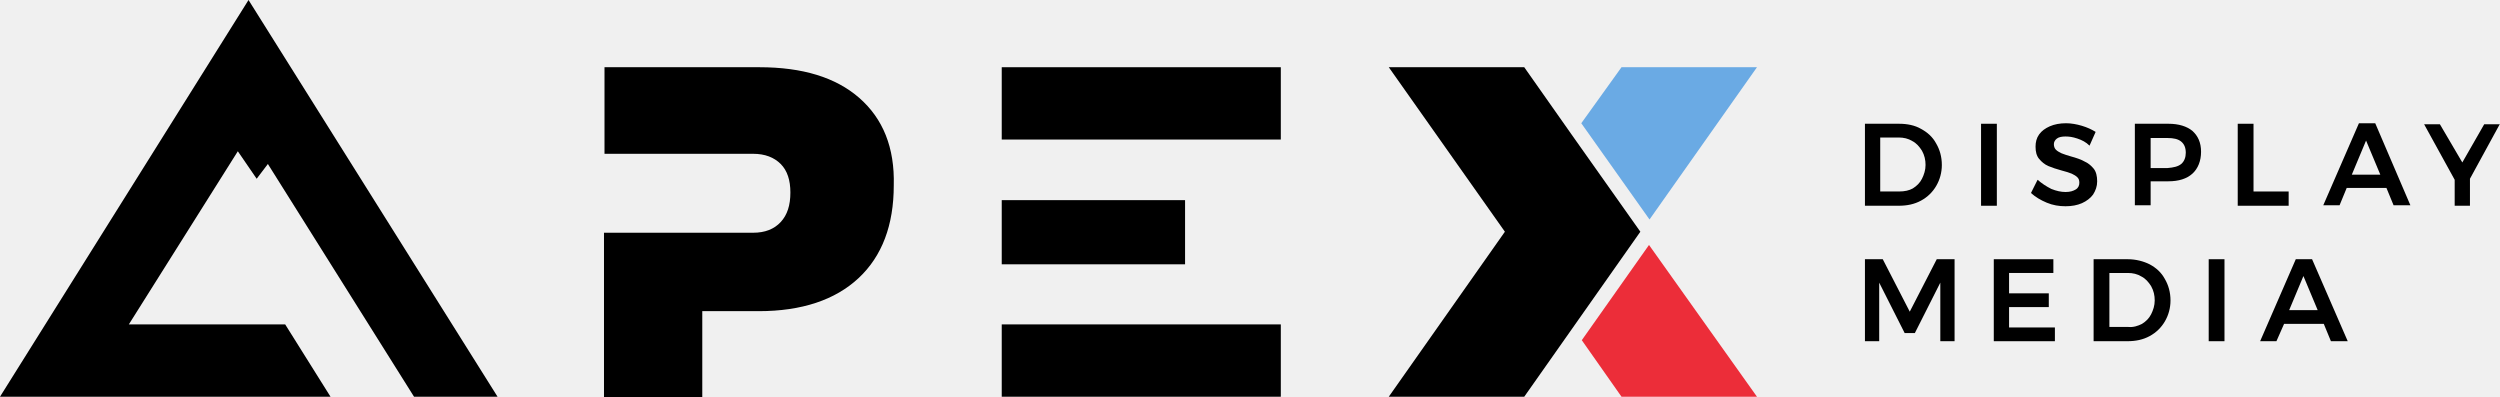
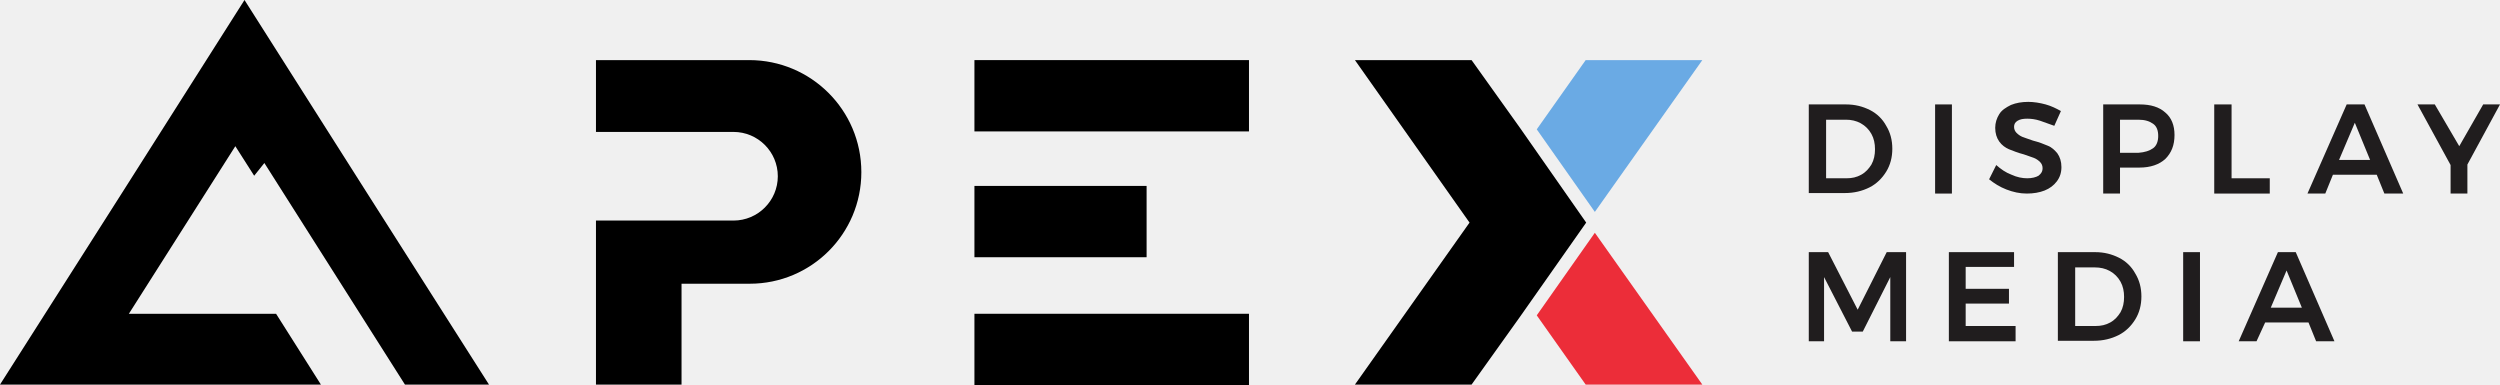
- <svg xmlns="http://www.w3.org/2000/svg" version="1.1" id="LOGOS" x="0px" y="0px" viewBox="0 0 490.9 77.9" style="enable-background:new 0 0 490.9 77.9;" xml:space="preserve">
+ <svg xmlns="http://www.w3.org/2000/svg" version="1.1" id="LOGOS" x="0px" y="0px" viewBox="0 0 490.8 75.5" style="enable-background:new 0 0 490.8 75.5;" xml:space="preserve">
  <style type="text/css">
	.st0{fill:#FFFFFF;}
	.st1{fill:#6AAAE4;}
	.st2{fill:#EC2D39;}
	.st3{fill:none;stroke:#000000;stroke-width:3;stroke-miterlimit:10;}
+ 	.st4{fill:#201D1E;}
</style>
-   <g>
-     <g>
-       <path d="M168.7,19.2c-4.6-4-11.1-6-19.6-6h-30.4v17l21.4,0h7.8c2.3,0,4.1,0.7,5.4,2c1.3,1.3,1.9,3.2,1.9,5.6    c0,2.5-0.6,4.4-1.9,5.8c-1.3,1.4-3.1,2.1-5.4,2.1l-3.3,0h-26v32.4h19.3V61.1h11.1c8.4,0,15-2.2,19.6-6.5    c4.6-4.3,6.9-10.4,6.9-18.2C175.7,29,173.4,23.3,168.7,19.2z" />
-       <g>
-         <g>
-           <rect x="196.7" y="63.7" width="54.8" height="14.2" />
-         </g>
-         <g>
-           <rect x="196.7" y="13.2" width="54.8" height="14.2" />
-         </g>
-         <g>
-           <rect x="196.7" y="39.3" width="36" height="12.6" />
-         </g>
-       </g>
-       <polygon points="50.4,35.1 52.6,32.2 81.3,77.9 97.7,77.9 48.8,0 0,77.9 64.9,77.9 56,63.7 25.3,63.7 46.7,29.7   " />
-       <g>
-         <polygon class="st2" points="310.6,66.8 318.4,77.9 345,77.9 323.8,48.1    " />
-       </g>
-       <polygon points="322.1,45.5 308.8,26.7 308.8,26.7 299.3,13.2 272.7,13.2 295.5,45.5 272.7,77.9 299.3,77.9 308.8,64.4     308.8,64.4   " />
-       <polygon class="st1" points="323.9,43.1 345,13.2 318.4,13.2 310.5,24.2   " />
-     </g>
-     <g>
-       <g>
-         <path d="M377.2,25.3c1.3,0.7,2.3,1.6,3,2.9c0.7,1.2,1.1,2.6,1.1,4.2c0,1.5-0.4,2.9-1.1,4.1c-0.7,1.2-1.7,2.2-3,2.9     c-1.3,0.7-2.7,1-4.4,1h-6.6V24.3h6.7C374.5,24.3,376,24.6,377.2,25.3z M375.6,37c0.8-0.5,1.4-1.1,1.8-1.9     c0.4-0.8,0.7-1.7,0.7-2.7c0-1-0.2-1.9-0.7-2.8c-0.5-0.8-1.1-1.5-1.9-1.9c-0.8-0.5-1.7-0.7-2.7-0.7h-3.6v10.6h3.7     C374,37.6,374.9,37.4,375.6,37z" />
-         <path d="M389,24.3h3.1v16.1H389V24.3z" />
-         <path d="M407.9,27.2c-0.9-0.3-1.6-0.4-2.3-0.4c-0.7,0-1.3,0.1-1.7,0.4c-0.4,0.3-0.6,0.7-0.6,1.1c0,0.4,0.1,0.8,0.4,1.1     c0.3,0.3,0.7,0.5,1.1,0.7c0.5,0.2,1.1,0.4,1.8,0.6c1.1,0.3,2,0.6,2.7,1c0.7,0.3,1.3,0.8,1.8,1.4c0.5,0.6,0.7,1.5,0.7,2.5     c0,1-0.3,1.8-0.8,2.6c-0.5,0.7-1.3,1.3-2.2,1.7c-0.9,0.4-2,0.6-3.2,0.6c-1.3,0-2.5-0.2-3.7-0.7c-1.2-0.5-2.2-1.1-3.1-1.9l1.3-2.6     c0.8,0.7,1.7,1.3,2.7,1.8c1,0.4,1.9,0.6,2.8,0.6c0.9,0,1.5-0.2,2-0.5c0.5-0.3,0.7-0.8,0.7-1.3c0-0.5-0.1-0.8-0.4-1.1     c-0.3-0.3-0.7-0.5-1.1-0.7c-0.5-0.2-1.1-0.4-1.9-0.6c-1.1-0.3-2-0.6-2.7-0.9c-0.7-0.3-1.3-0.8-1.8-1.4c-0.5-0.6-0.7-1.4-0.7-2.4     c0-0.9,0.2-1.7,0.7-2.4c0.5-0.7,1.2-1.2,2.1-1.6c0.9-0.4,2-0.6,3.2-0.6c1,0,2.1,0.2,3.1,0.5c1,0.3,1.9,0.7,2.7,1.2l-1.2,2.7     C409.6,27.9,408.8,27.5,407.9,27.2z" />
-         <path d="M430.5,25.7c1.1,1,1.7,2.3,1.7,4.1c0,1.8-0.6,3.3-1.7,4.3c-1.1,1-2.7,1.5-4.7,1.5h-3.5v4.7h-3.1V24.3h6.6     C427.8,24.3,429.4,24.8,430.5,25.7z M428.3,32.2c0.6-0.5,0.9-1.3,0.9-2.2c0-1-0.3-1.7-0.9-2.2c-0.6-0.5-1.5-0.7-2.7-0.7h-3.3v5.9     h3.3C426.8,32.9,427.7,32.7,428.3,32.2z" />
-         <path d="M439.4,24.3h3.1v13.3h6.9v2.8h-10V24.3z" />
-         <path d="M470,40.3l-1.4-3.4h-7.8l-1.4,3.4h-3.2l7-16.1h3.2l6.9,16.1H470z M461.8,34.3h5.6l-2.8-6.7L461.8,34.3z" />
-         <path d="M490.9,24.3L485,35.1v5.3H482v-5.1l-6-10.9h3.1l4.4,7.5l4.3-7.5H490.9z" />
-       </g>
-       <g>
-         <path d="M366.2,50.9h3.5l5.3,10.3l5.3-10.3h3.5V67H381V55.5l-5,9.9h-2l-5-9.9V67h-2.8V50.9z" />
-         <path d="M391.4,50.9h11.8v2.7h-8.7v4h7.8v2.7h-7.8v4h9V67h-12V50.9z" />
-         <path d="M422.1,51.9c1.3,0.7,2.3,1.6,3,2.9c0.7,1.2,1.1,2.6,1.1,4.2c0,1.5-0.4,2.9-1.1,4.1c-0.7,1.2-1.7,2.2-3,2.9     c-1.3,0.7-2.7,1-4.4,1h-6.6V50.9h6.7C419.4,50.9,420.9,51.3,422.1,51.9z M420.6,63.6c0.8-0.5,1.4-1.1,1.8-1.9     c0.4-0.8,0.7-1.7,0.7-2.7c0-1-0.2-1.9-0.7-2.8c-0.5-0.8-1.1-1.5-1.9-1.9c-0.8-0.5-1.7-0.7-2.7-0.7h-3.6v10.6h3.7     C418.9,64.3,419.8,64,420.6,63.6z" />
-         <path d="M433.7,50.9h3.1V67h-3.1V50.9z" />
-         <path d="M457.7,67l-1.4-3.4h-7.8L447,67h-3.2l7-16.1h3.2L461,67H457.7z M449.5,60.9h5.6l-2.8-6.7L449.5,60.9z" />
-       </g>
-     </g>
-   </g>
+   <path class="st4" d="M367.1,21.6c1.4,0.7,2.5,1.8,3.2,3.1c0.8,1.3,1.2,2.8,1.2,4.5c0,1.7-0.4,3.2-1.2,4.5c-0.8,1.3-1.9,2.4-3.3,3.1  c-1.4,0.7-3,1.1-4.8,1.1h-7.1V20.5h7.3C364.2,20.5,365.7,20.9,367.1,21.6z M365.4,34.3c0.9-0.5,1.5-1.2,2-2c0.5-0.9,0.7-1.9,0.7-3  c0-1.1-0.2-2.1-0.7-3c-0.5-0.9-1.2-1.6-2.1-2.1c-0.9-0.5-1.9-0.7-2.9-0.7h-3.9V35h4C363.6,35,364.5,34.8,365.4,34.3z" />
+   <path class="st4" d="M379.9,20.5h3.3V38h-3.3V20.5z" />
+   <path class="st4" d="M400.5,23.7c-0.9-0.3-1.8-0.4-2.5-0.4c-0.8,0-1.4,0.1-1.9,0.4c-0.5,0.3-0.7,0.7-0.7,1.2c0,0.5,0.2,0.9,0.5,1.2  c0.3,0.3,0.7,0.6,1.2,0.8c0.5,0.2,1.2,0.4,2,0.7c1.2,0.3,2.2,0.7,2.9,1c0.8,0.3,1.4,0.9,1.9,1.5c0.5,0.7,0.8,1.6,0.8,2.7  c0,1.1-0.3,2-0.9,2.8c-0.6,0.8-1.4,1.4-2.4,1.8c-1,0.4-2.2,0.6-3.5,0.6c-1.4,0-2.7-0.3-4-0.8c-1.3-0.5-2.4-1.2-3.4-2l1.4-2.8  c0.9,0.8,1.9,1.5,3,1.9c1.1,0.5,2.1,0.7,3.1,0.7c0.9,0,1.7-0.2,2.2-0.5c0.5-0.4,0.8-0.8,0.8-1.5c0-0.5-0.2-0.9-0.5-1.2  c-0.3-0.3-0.7-0.6-1.2-0.8c-0.5-0.2-1.2-0.4-2-0.7c-1.2-0.3-2.1-0.7-2.9-1c-0.7-0.3-1.4-0.8-1.9-1.5c-0.5-0.7-0.8-1.6-0.8-2.7  c0-1,0.3-1.9,0.8-2.7c0.5-0.8,1.3-1.3,2.3-1.8c1-0.4,2.1-0.6,3.4-0.6c1.1,0,2.3,0.2,3.4,0.5c1.1,0.3,2.1,0.8,3,1.3l-1.3,2.9  C402.4,24.4,401.4,24,400.5,23.7z" />
+   <path class="st4" d="M425.1,22.1c1.2,1,1.8,2.5,1.8,4.4c0,2-0.6,3.5-1.8,4.7c-1.2,1.1-2.9,1.7-5.1,1.7h-3.8V38h-3.3V20.5h7.2  C422.2,20.5,423.9,21,425.1,22.1z M422.7,29.1c0.7-0.5,1-1.4,1-2.4c0-1.1-0.3-1.9-1-2.4c-0.7-0.5-1.6-0.8-2.9-0.8h-3.6v6.5h3.6  C421.1,29.9,422,29.6,422.7,29.1z" />
+   <path class="st4" d="M434.8,20.5h3.3v14.5h7.5v3h-10.9V20.5z" />
+   <path class="st4" d="M468.1,38l-1.5-3.7H458l-1.5,3.7H453l7.7-17.5h3.5l7.6,17.5H468.1z M459.2,31.4h6.1l-3-7.3L459.2,31.4z" />
+   <path class="st4" d="M490.8,20.5l-6.4,11.8V38h-3.3v-5.6l-6.5-11.9h3.4l4.8,8.2l4.7-8.2H490.8z" />
+   <path class="st4" d="M355.1,49.5h3.8l5.8,11.3l5.7-11.3h3.8V67h-3.1V54.4l-5.4,10.7h-2.1l-5.5-10.7V67h-3V49.5z" />
+   <path class="st4" d="M382.6,49.5h12.8v2.9h-9.5v4.3h8.5v2.9h-8.5V64h9.8V67h-13.1V49.5z" />
+   <path class="st4" d="M416,50.6c1.4,0.7,2.5,1.8,3.2,3.1c0.8,1.3,1.2,2.8,1.2,4.5c0,1.7-0.4,3.2-1.2,4.5c-0.8,1.3-1.9,2.4-3.3,3.1  c-1.4,0.7-3,1.1-4.8,1.1H404V49.5h7.3C413.1,49.5,414.6,49.9,416,50.6z M414.3,63.3c0.9-0.5,1.5-1.2,2-2c0.5-0.9,0.7-1.9,0.7-3  c0-1.1-0.2-2.1-0.7-3c-0.5-0.9-1.2-1.6-2.1-2.1c-0.9-0.5-1.9-0.7-2.9-0.7h-3.9V64h4C412.5,64,413.4,63.8,414.3,63.3z" />
+   <path class="st4" d="M428.6,49.5h3.3V67h-3.3V49.5z" />
+   <path class="st4" d="M454.7,67l-1.5-3.7h-8.5L443,67h-3.5l7.7-17.5h3.5l7.6,17.5H454.7z M445.8,60.4h6.1l-3-7.3L445.8,60.4z" />
+   <polygon class="st2" points="301.7,61.9 301.9,62.2 311.3,75.5 334.2,75.5 313.1,45.7 " />
+   <polygon class="st1" points="313.1,41.6 334.2,11.8 311.3,11.8 301.9,25.1 301.7,25.4 " />
+   <rect x="191.3" y="61.6" width="53.9" height="14" />
+   <rect x="191.3" y="11.8" width="53.9" height="14" />
+   <rect x="191.3" y="36.5" width="33.8" height="14" />
+   <polygon points="311.4,43.7 298.4,25.1 298.4,25.1 288.9,11.8 266,11.8 288.5,43.7 266,75.5 288.9,75.5 298.4,62.2 298.4,62.2 " />
+   <path d="M147.1,11.8L147.1,11.8l-27.3,0v0H117v14.1h27v0c4.8,0,8.7,3.9,8.7,8.7c0,4.8-3.9,8.7-8.7,8.7v0h-27v32.2h16.8V59l0-3.3  h13.4v0c12.1,0,21.9-9.8,21.9-21.9C169.1,21.6,159.2,11.8,147.1,11.8z" />
+   <polygon points="49.9,34.5 51.9,32 79.5,75.5 96,75.5 72,37.8 48,0 24,37.8 0,75.5 63,75.5 54.2,61.6 25.3,61.6 46.2,28.7 " />
</svg>
